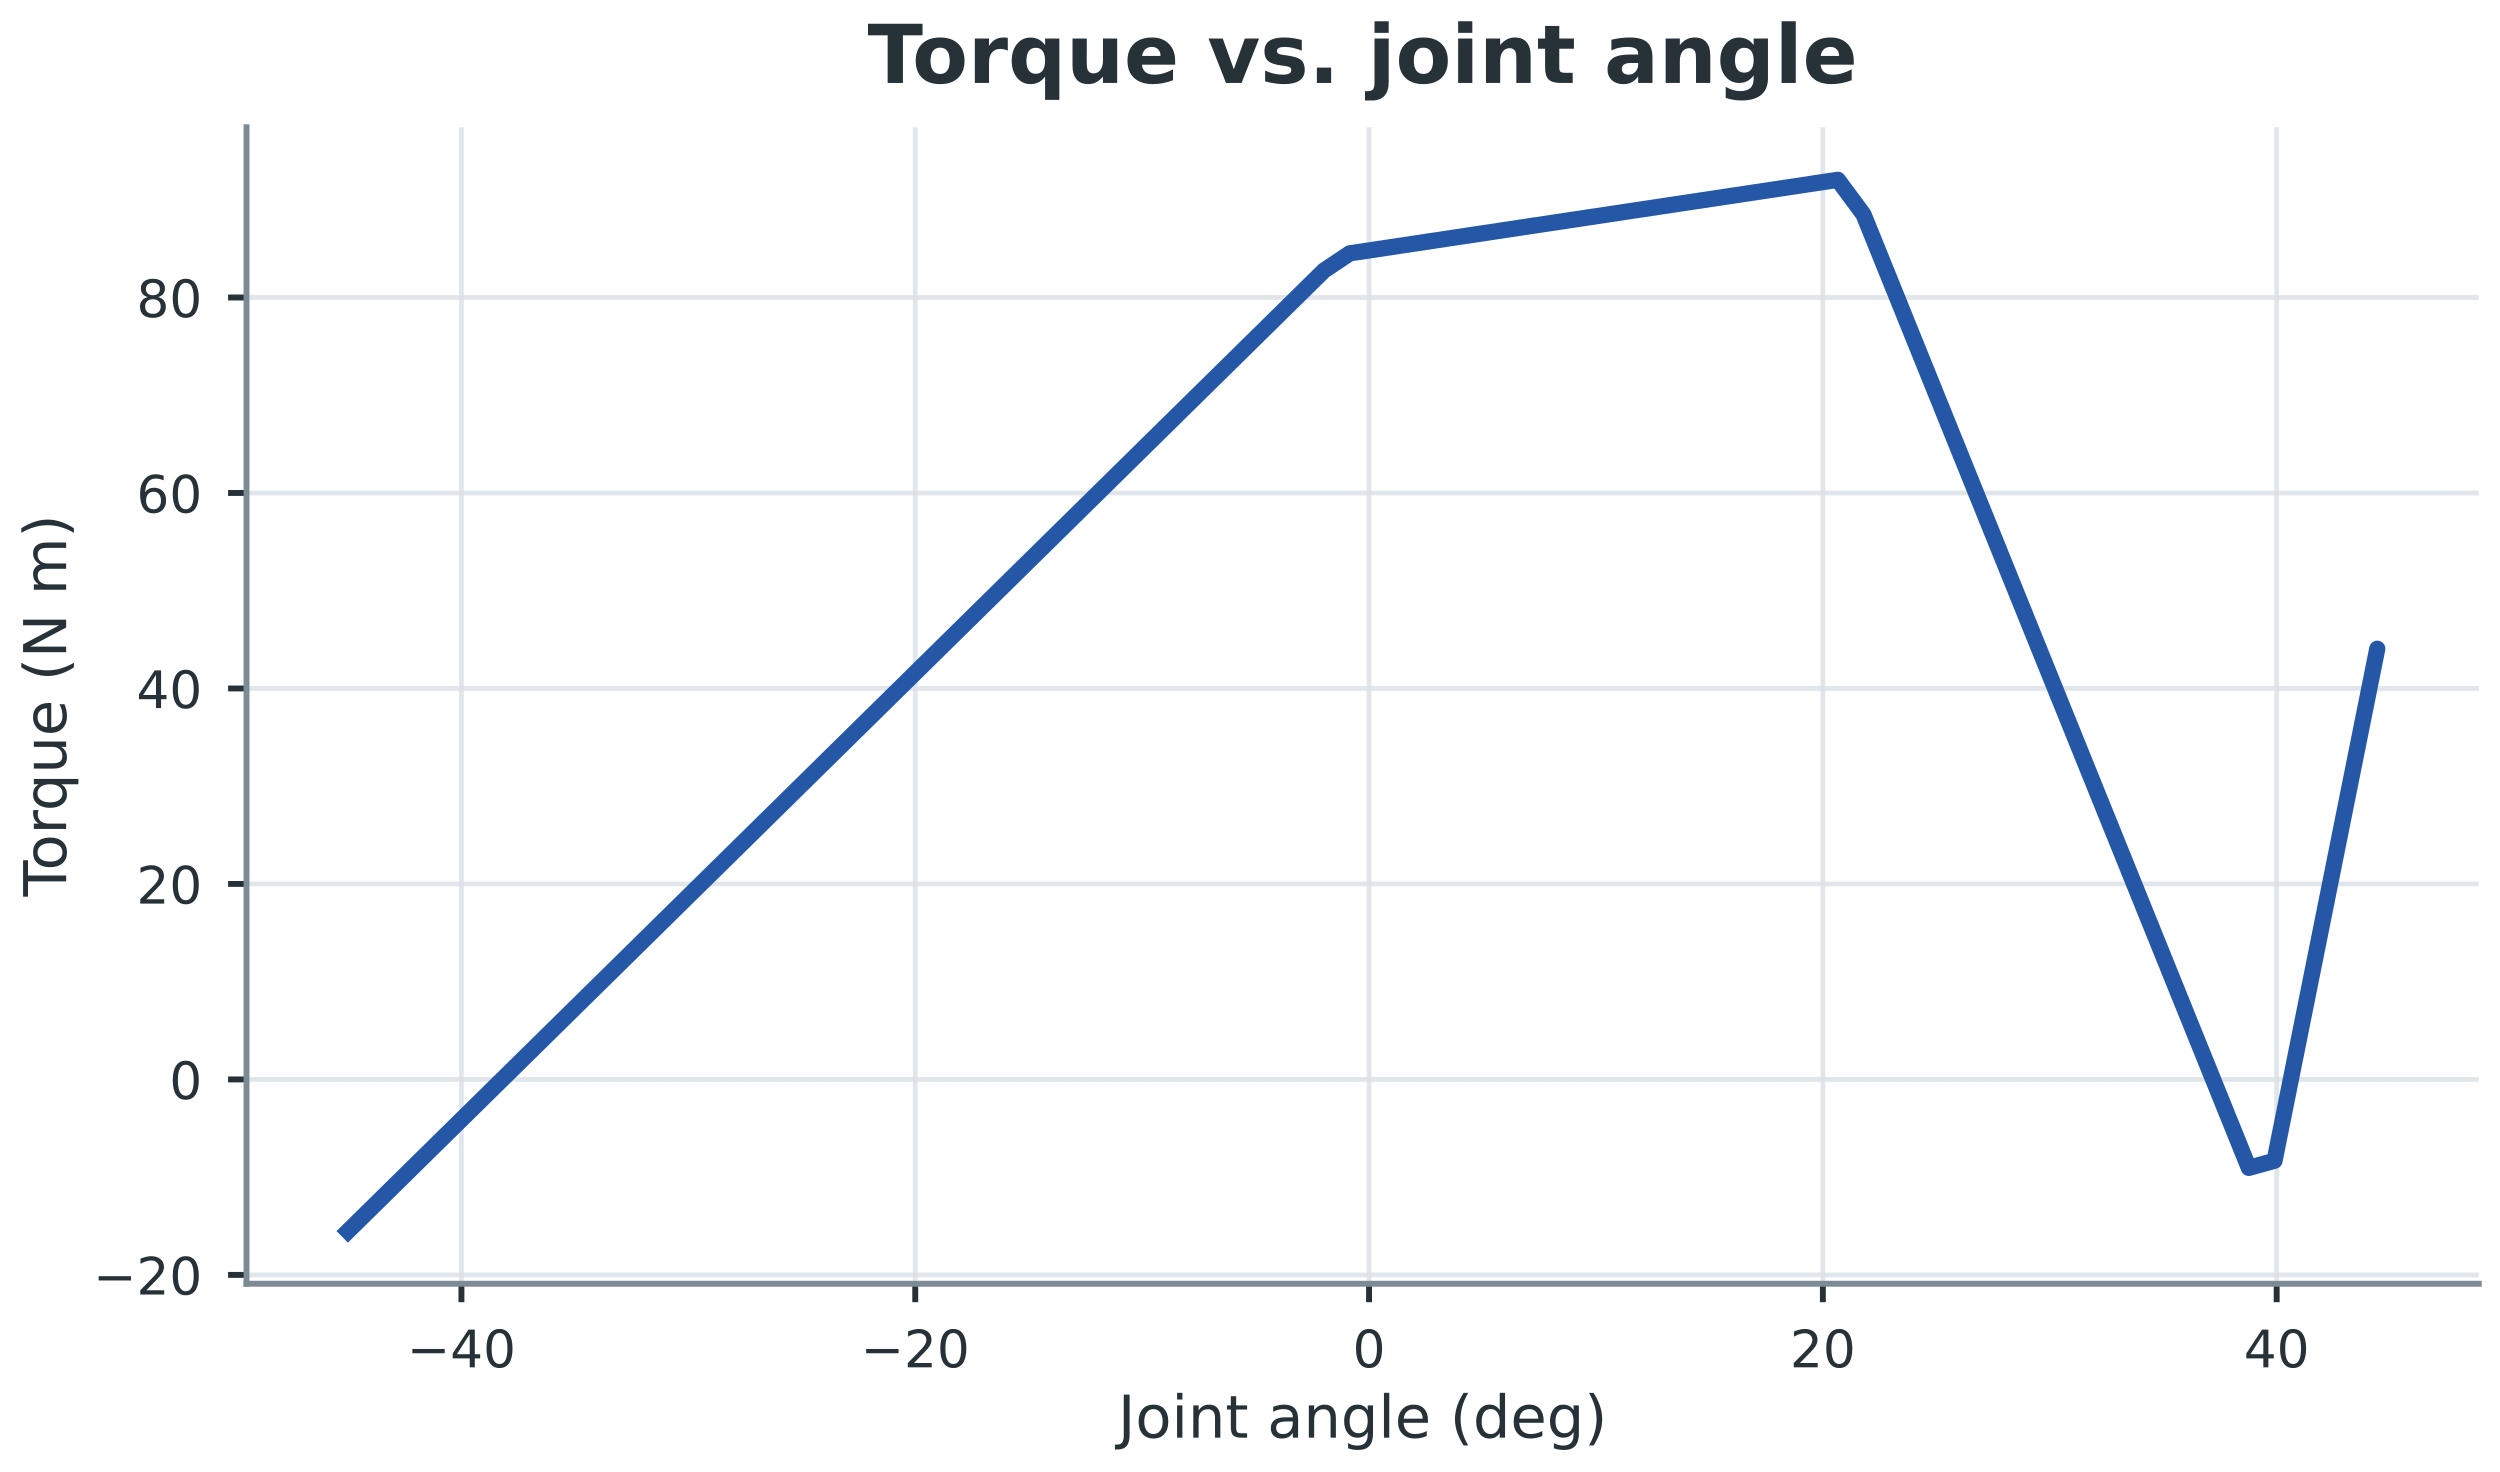
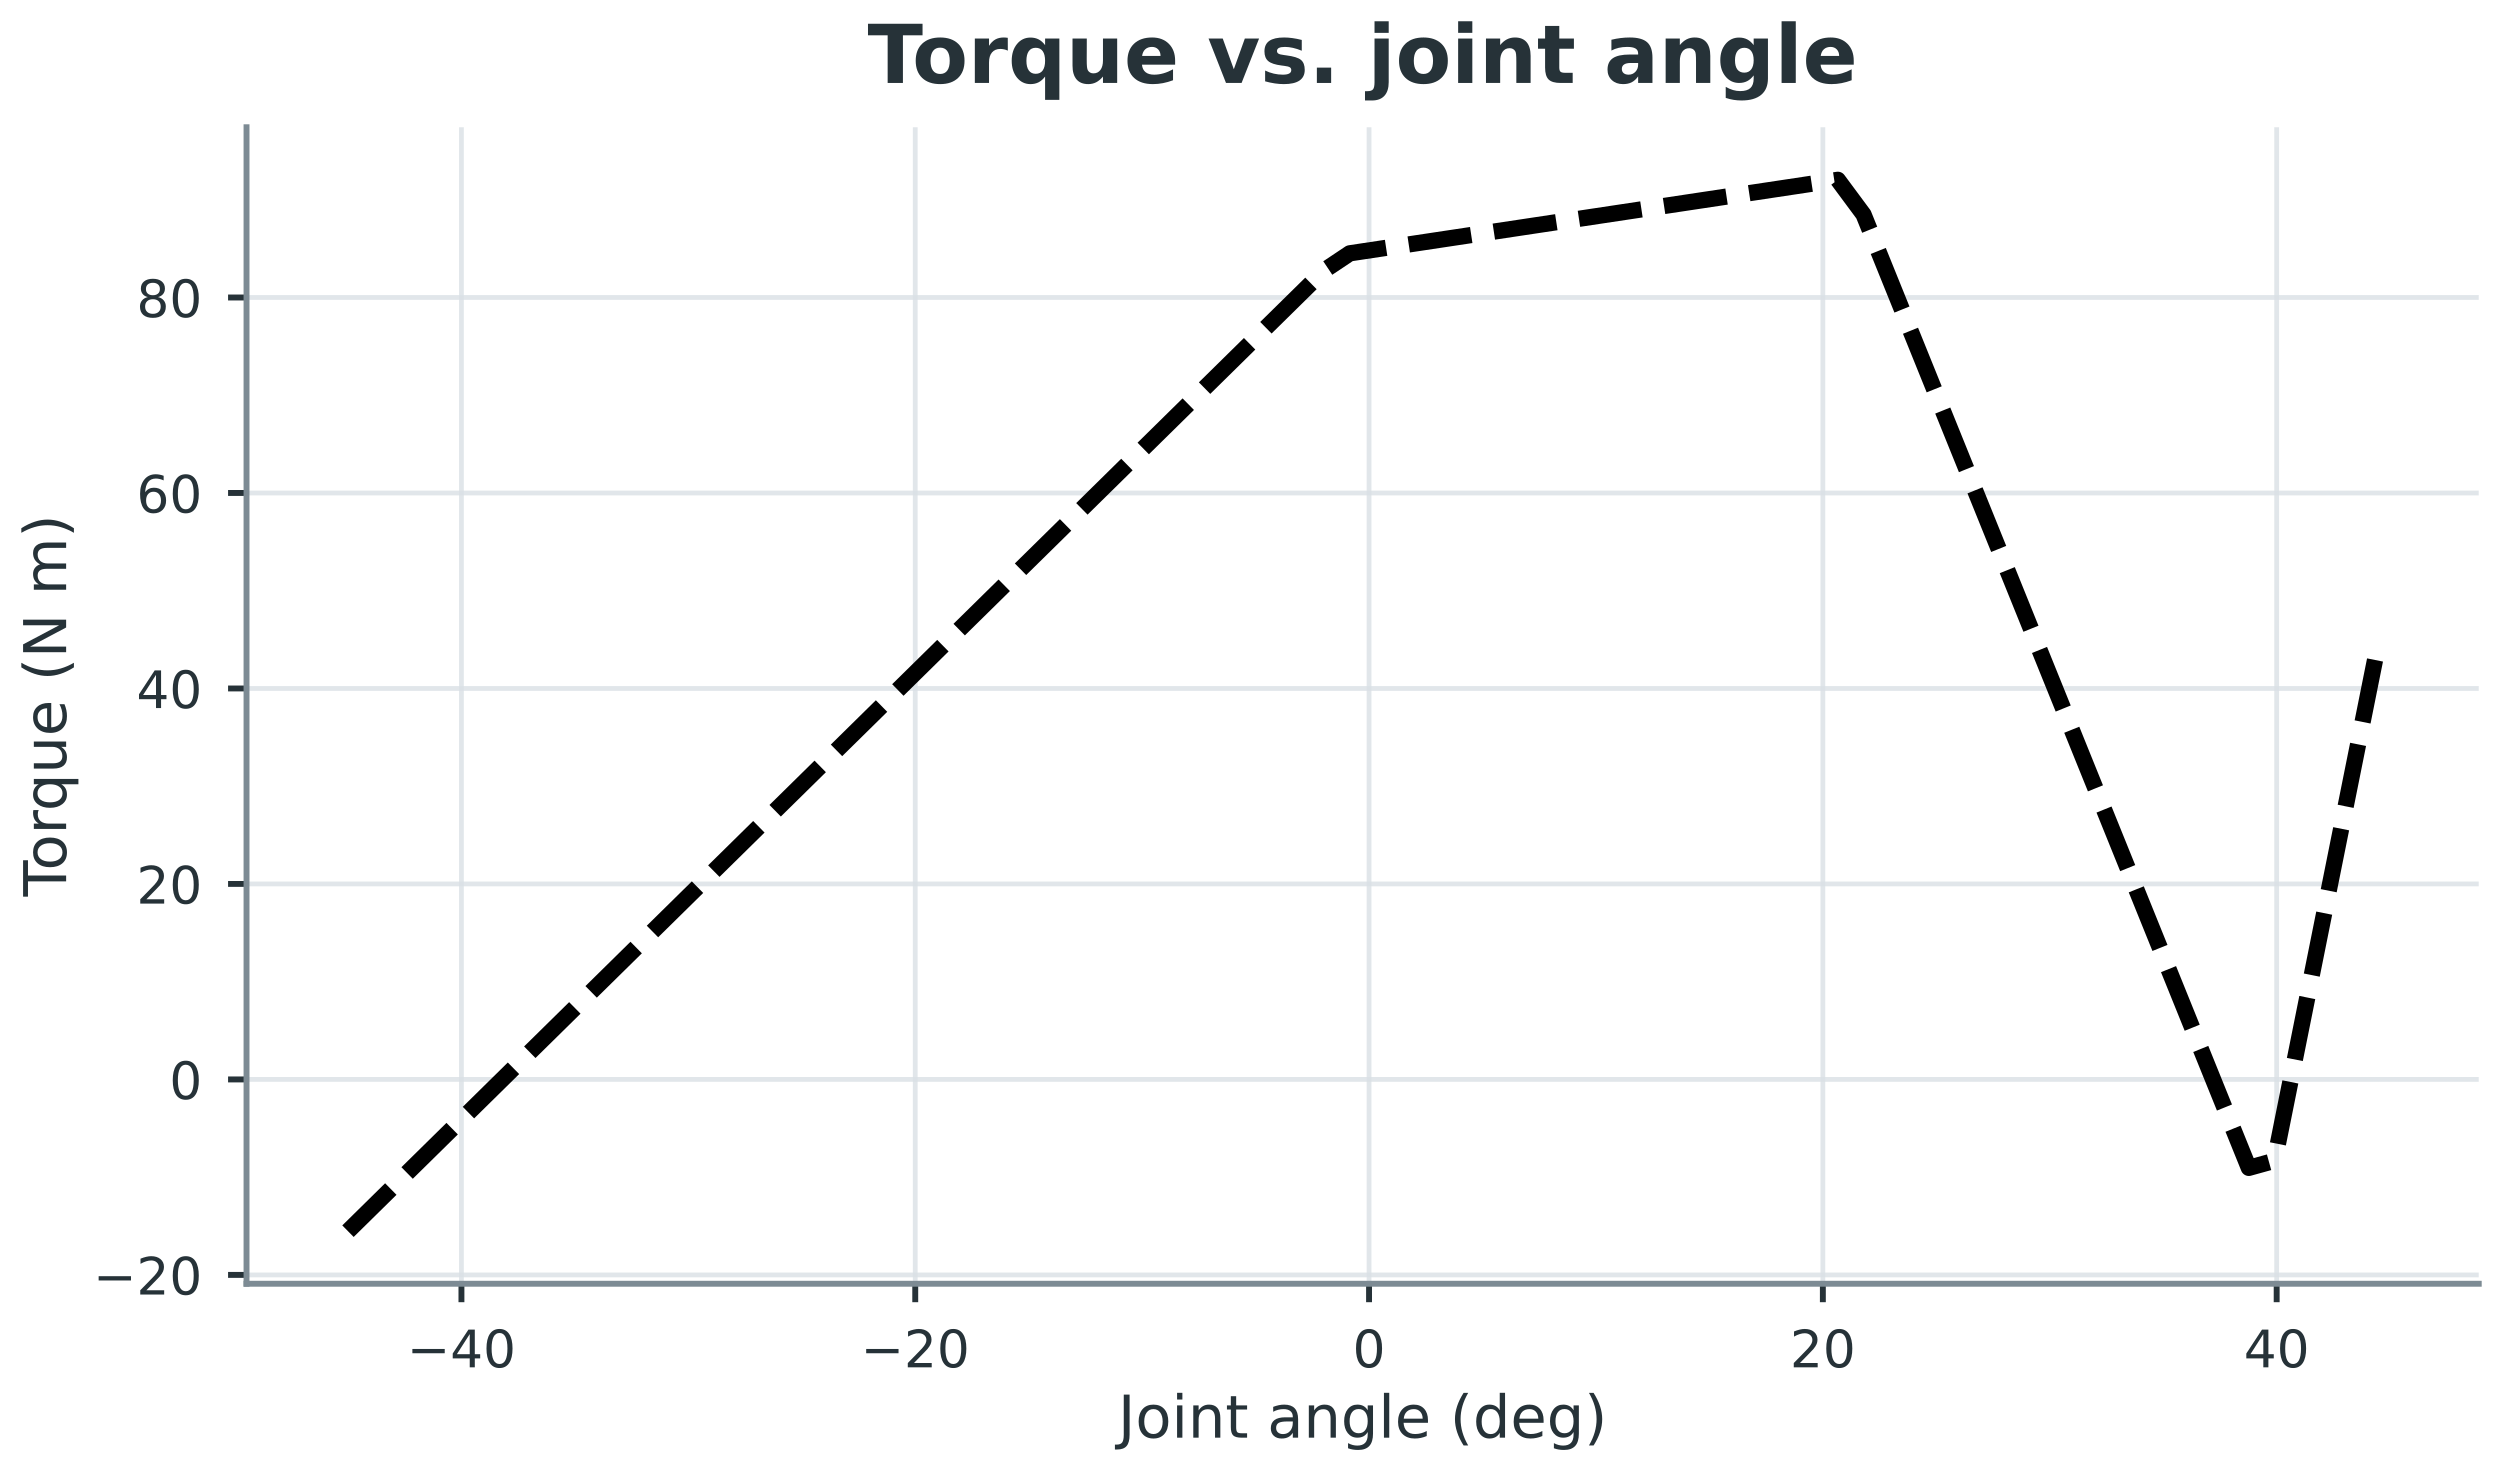
<svg xmlns="http://www.w3.org/2000/svg" xmlns:xlink="http://www.w3.org/1999/xlink" width="338.676pt" height="199.307pt" viewBox="0 0 338.676 199.307" version="1.1">
  <defs>
    <style type="text/css">*{stroke-linejoin: round; stroke-linecap: butt}</style>
  </defs>
  <g id="figure_1">
    <g id="patch_1">
      <path d="M 0 199.307 L 338.676 199.307 L 338.676 0 L 0 0 L 0 199.307 z " style="fill: none" />
    </g>
    <g id="axes_1">
      <g id="patch_2">
        <path d="M 33.396 173.91 L 335.796 173.91 L 335.796 17.238 L 33.396 17.238 L 33.396 173.91 z " style="fill: none" />
      </g>
      <g id="matplotlib.axis_1">
        <g id="xtick_1">
          <g id="line2d_1">
-             <path d="M 62.511 173.91 L 62.511 17.238 " clip-path="url(#p103cb41953)" style="fill: none; stroke: #d9e0e5; stroke-opacity: 0.8; stroke-width: 0.65; stroke-linecap: square" />
+             <path d="M 62.511 173.91 L 62.511 17.238 " clip-path="url(#p8afac0724b)" style="fill: none; stroke: #d9e0e5; stroke-opacity: 0.8; stroke-width: 0.65; stroke-linecap: square" />
          </g>
          <g id="line2d_2">
            <defs>
-               <path id="mbd6552452b" d="M 0 0 L 0 2.5 " style="stroke: #263238; stroke-width: 0.8" />
+               <path id="mab494739dd" d="M 0 0 L 0 2.5 " style="stroke: #263238; stroke-width: 0.8" />
            </defs>
            <g>
-               <use xlink:href="#mbd6552452b" x="62.511" y="173.91" style="fill: #263238; stroke: #263238; stroke-width: 0.8" />
+               <use xlink:href="#mab494739dd" x="62.511" y="173.91" style="fill: #263238; stroke: #263238; stroke-width: 0.8" />
            </g>
          </g>
          <g id="text_1">
            <g style="fill: #263238" transform="translate(55.12398 185.2292) scale(0.07 -0.07)">
              <defs>
                <path id="DejaVuSans-2212" d="M 678 2272 L 4684 2272 L 4684 1741 L 678 1741 L 678 2272 z " transform="scale(0.015625)" />
                <path id="DejaVuSans-34" d="M 2419 4116 L 825 1625 L 2419 1625 L 2419 4116 z M 2253 4666 L 3047 4666 L 3047 1625 L 3713 1625 L 3713 1100 L 3047 1100 L 3047 0 L 2419 0 L 2419 1100 L 313 1100 L 313 1709 L 2253 4666 z " transform="scale(0.015625)" />
                <path id="DejaVuSans-30" d="M 2034 4250 Q 1547 4250 1301 3770 Q 1056 3291 1056 2328 Q 1056 1369 1301 889 Q 1547 409 2034 409 Q 2525 409 2770 889 Q 3016 1369 3016 2328 Q 3016 3291 2770 3770 Q 2525 4250 2034 4250 z M 2034 4750 Q 2819 4750 3233 4129 Q 3647 3509 3647 2328 Q 3647 1150 3233 529 Q 2819 -91 2034 -91 Q 1250 -91 836 529 Q 422 1150 422 2328 Q 422 3509 836 4129 Q 1250 4750 2034 4750 z " transform="scale(0.015625)" />
              </defs>
              <use xlink:href="#DejaVuSans-2212" />
              <use xlink:href="#DejaVuSans-34" transform="translate(83.78906 0)" />
              <use xlink:href="#DejaVuSans-30" transform="translate(147.4121 0)" />
            </g>
          </g>
        </g>
        <g id="xtick_2">
          <g id="line2d_3">
-             <path d="M 123.988 173.91 L 123.988 17.238 " clip-path="url(#p103cb41953)" style="fill: none; stroke: #d9e0e5; stroke-opacity: 0.8; stroke-width: 0.65; stroke-linecap: square" />
+             <path d="M 123.988 173.91 L 123.988 17.238 " clip-path="url(#p8afac0724b)" style="fill: none; stroke: #d9e0e5; stroke-opacity: 0.8; stroke-width: 0.65; stroke-linecap: square" />
          </g>
          <g id="line2d_4">
            <g>
-               <use xlink:href="#mbd6552452b" x="123.988" y="173.91" style="fill: #263238; stroke: #263238; stroke-width: 0.8" />
+               <use xlink:href="#mab494739dd" x="123.988" y="173.91" style="fill: #263238; stroke: #263238; stroke-width: 0.8" />
            </g>
          </g>
          <g id="text_2">
            <g style="fill: #263238" transform="translate(116.6015 185.2292) scale(0.07 -0.07)">
              <defs>
                <path id="DejaVuSans-32" d="M 1228 531 L 3431 531 L 3431 0 L 469 0 L 469 531 Q 828 903 1448 1529 Q 2069 2156 2228 2338 Q 2531 2678 2651 2914 Q 2772 3150 2772 3378 Q 2772 3750 2511 3984 Q 2250 4219 1831 4219 Q 1534 4219 1204 4116 Q 875 4013 500 3803 L 500 4441 Q 881 4594 1212 4672 Q 1544 4750 1819 4750 Q 2544 4750 2975 4387 Q 3406 4025 3406 3419 Q 3406 3131 3298 2873 Q 3191 2616 2906 2266 Q 2828 2175 2409 1742 Q 1991 1309 1228 531 z " transform="scale(0.015625)" />
              </defs>
              <use xlink:href="#DejaVuSans-2212" />
              <use xlink:href="#DejaVuSans-32" transform="translate(83.78906 0)" />
              <use xlink:href="#DejaVuSans-30" transform="translate(147.4121 0)" />
            </g>
          </g>
        </g>
        <g id="xtick_3">
          <g id="line2d_5">
-             <path d="M 185.466 173.91 L 185.466 17.238 " clip-path="url(#p103cb41953)" style="fill: none; stroke: #d9e0e5; stroke-opacity: 0.8; stroke-width: 0.65; stroke-linecap: square" />
+             <path d="M 185.466 173.91 L 185.466 17.238 " clip-path="url(#p8afac0724b)" style="fill: none; stroke: #d9e0e5; stroke-opacity: 0.8; stroke-width: 0.65; stroke-linecap: square" />
          </g>
          <g id="line2d_6">
            <g>
-               <use xlink:href="#mbd6552452b" x="185.466" y="173.91" style="fill: #263238; stroke: #263238; stroke-width: 0.8" />
+               <use xlink:href="#mab494739dd" x="185.466" y="173.91" style="fill: #263238; stroke: #263238; stroke-width: 0.8" />
            </g>
          </g>
          <g id="text_3">
            <g style="fill: #263238" transform="translate(183.2389 185.2292) scale(0.07 -0.07)">
              <use xlink:href="#DejaVuSans-30" />
            </g>
          </g>
        </g>
        <g id="xtick_4">
          <g id="line2d_7">
-             <path d="M 246.943 173.91 L 246.943 17.238 " clip-path="url(#p103cb41953)" style="fill: none; stroke: #d9e0e5; stroke-opacity: 0.8; stroke-width: 0.65; stroke-linecap: square" />
+             <path d="M 246.943 173.91 L 246.943 17.238 " clip-path="url(#p8afac0724b)" style="fill: none; stroke: #d9e0e5; stroke-opacity: 0.8; stroke-width: 0.65; stroke-linecap: square" />
          </g>
          <g id="line2d_8">
            <g>
-               <use xlink:href="#mbd6552452b" x="246.943" y="173.91" style="fill: #263238; stroke: #263238; stroke-width: 0.8" />
+               <use xlink:href="#mab494739dd" x="246.943" y="173.91" style="fill: #263238; stroke: #263238; stroke-width: 0.8" />
            </g>
          </g>
          <g id="text_4">
            <g style="fill: #263238" transform="translate(242.4896 185.2292) scale(0.07 -0.07)">
              <use xlink:href="#DejaVuSans-32" />
              <use xlink:href="#DejaVuSans-30" transform="translate(63.62305 0)" />
            </g>
          </g>
        </g>
        <g id="xtick_5">
          <g id="line2d_9">
-             <path d="M 308.421 173.91 L 308.421 17.238 " clip-path="url(#p103cb41953)" style="fill: none; stroke: #d9e0e5; stroke-opacity: 0.8; stroke-width: 0.65; stroke-linecap: square" />
+             <path d="M 308.421 173.91 L 308.421 17.238 " clip-path="url(#p8afac0724b)" style="fill: none; stroke: #d9e0e5; stroke-opacity: 0.8; stroke-width: 0.65; stroke-linecap: square" />
          </g>
          <g id="line2d_10">
            <g>
-               <use xlink:href="#mbd6552452b" x="308.421" y="173.91" style="fill: #263238; stroke: #263238; stroke-width: 0.8" />
+               <use xlink:href="#mab494739dd" x="308.421" y="173.91" style="fill: #263238; stroke: #263238; stroke-width: 0.8" />
            </g>
          </g>
          <g id="text_5">
            <g style="fill: #263238" transform="translate(303.9671 185.2292) scale(0.07 -0.07)">
              <use xlink:href="#DejaVuSans-34" />
              <use xlink:href="#DejaVuSans-30" transform="translate(63.62305 0)" />
            </g>
          </g>
        </g>
        <g id="text_6">
          <g style="fill: #263238" transform="translate(151.452 194.7637) scale(0.08 -0.08)">
            <defs>
              <path id="DejaVuSans-4a" d="M 628 4666 L 1259 4666 L 1259 325 Q 1259 -519 939 -900 Q 619 -1281 -91 -1281 L -331 -1281 L -331 -750 L -134 -750 Q 284 -750 456 -515 Q 628 -281 628 325 L 628 4666 z " transform="scale(0.015625)" />
              <path id="DejaVuSans-6f" d="M 1959 3097 Q 1497 3097 1228 2736 Q 959 2375 959 1747 Q 959 1119 1226 758 Q 1494 397 1959 397 Q 2419 397 2687 759 Q 2956 1122 2956 1747 Q 2956 2369 2687 2733 Q 2419 3097 1959 3097 z M 1959 3584 Q 2709 3584 3137 3096 Q 3566 2609 3566 1747 Q 3566 888 3137 398 Q 2709 -91 1959 -91 Q 1206 -91 779 398 Q 353 888 353 1747 Q 353 2609 779 3096 Q 1206 3584 1959 3584 z " transform="scale(0.015625)" />
              <path id="DejaVuSans-69" d="M 603 3500 L 1178 3500 L 1178 0 L 603 0 L 603 3500 z M 603 4863 L 1178 4863 L 1178 4134 L 603 4134 L 603 4863 z " transform="scale(0.015625)" />
              <path id="DejaVuSans-6e" d="M 3513 2113 L 3513 0 L 2938 0 L 2938 2094 Q 2938 2591 2744 2837 Q 2550 3084 2163 3084 Q 1697 3084 1428 2787 Q 1159 2491 1159 1978 L 1159 0 L 581 0 L 581 3500 L 1159 3500 L 1159 2956 Q 1366 3272 1645 3428 Q 1925 3584 2291 3584 Q 2894 3584 3203 3211 Q 3513 2838 3513 2113 z " transform="scale(0.015625)" />
              <path id="DejaVuSans-74" d="M 1172 4494 L 1172 3500 L 2356 3500 L 2356 3053 L 1172 3053 L 1172 1153 Q 1172 725 1289 603 Q 1406 481 1766 481 L 2356 481 L 2356 0 L 1766 0 Q 1100 0 847 248 Q 594 497 594 1153 L 594 3053 L 172 3053 L 172 3500 L 594 3500 L 594 4494 L 1172 4494 z " transform="scale(0.015625)" />
              <path id="DejaVuSans-20" transform="scale(0.015625)" />
              <path id="DejaVuSans-61" d="M 2194 1759 Q 1497 1759 1228 1600 Q 959 1441 959 1056 Q 959 750 1161 570 Q 1363 391 1709 391 Q 2188 391 2477 730 Q 2766 1069 2766 1631 L 2766 1759 L 2194 1759 z M 3341 1997 L 3341 0 L 2766 0 L 2766 531 Q 2569 213 2275 61 Q 1981 -91 1556 -91 Q 1019 -91 701 211 Q 384 513 384 1019 Q 384 1609 779 1909 Q 1175 2209 1959 2209 L 2766 2209 L 2766 2266 Q 2766 2663 2505 2880 Q 2244 3097 1772 3097 Q 1472 3097 1187 3025 Q 903 2953 641 2809 L 641 3341 Q 956 3463 1253 3523 Q 1550 3584 1831 3584 Q 2591 3584 2966 3190 Q 3341 2797 3341 1997 z " transform="scale(0.015625)" />
              <path id="DejaVuSans-67" d="M 2906 1791 Q 2906 2416 2648 2759 Q 2391 3103 1925 3103 Q 1463 3103 1205 2759 Q 947 2416 947 1791 Q 947 1169 1205 825 Q 1463 481 1925 481 Q 2391 481 2648 825 Q 2906 1169 2906 1791 z M 3481 434 Q 3481 -459 3084 -895 Q 2688 -1331 1869 -1331 Q 1566 -1331 1297 -1286 Q 1028 -1241 775 -1147 L 775 -588 Q 1028 -725 1275 -790 Q 1522 -856 1778 -856 Q 2344 -856 2625 -561 Q 2906 -266 2906 331 L 2906 616 Q 2728 306 2450 153 Q 2172 0 1784 0 Q 1141 0 747 490 Q 353 981 353 1791 Q 353 2603 747 3093 Q 1141 3584 1784 3584 Q 2172 3584 2450 3431 Q 2728 3278 2906 2969 L 2906 3500 L 3481 3500 L 3481 434 z " transform="scale(0.015625)" />
              <path id="DejaVuSans-6c" d="M 603 4863 L 1178 4863 L 1178 0 L 603 0 L 603 4863 z " transform="scale(0.015625)" />
              <path id="DejaVuSans-65" d="M 3597 1894 L 3597 1613 L 953 1613 Q 991 1019 1311 708 Q 1631 397 2203 397 Q 2534 397 2845 478 Q 3156 559 3463 722 L 3463 178 Q 3153 47 2828 -22 Q 2503 -91 2169 -91 Q 1331 -91 842 396 Q 353 884 353 1716 Q 353 2575 817 3079 Q 1281 3584 2069 3584 Q 2775 3584 3186 3129 Q 3597 2675 3597 1894 z M 3022 2063 Q 3016 2534 2758 2815 Q 2500 3097 2075 3097 Q 1594 3097 1305 2825 Q 1016 2553 972 2059 L 3022 2063 z " transform="scale(0.015625)" />
              <path id="DejaVuSans-28" d="M 1984 4856 Q 1566 4138 1362 3434 Q 1159 2731 1159 2009 Q 1159 1288 1364 580 Q 1569 -128 1984 -844 L 1484 -844 Q 1016 -109 783 600 Q 550 1309 550 2009 Q 550 2706 781 3412 Q 1013 4119 1484 4856 L 1984 4856 z " transform="scale(0.015625)" />
              <path id="DejaVuSans-64" d="M 2906 2969 L 2906 4863 L 3481 4863 L 3481 0 L 2906 0 L 2906 525 Q 2725 213 2448 61 Q 2172 -91 1784 -91 Q 1150 -91 751 415 Q 353 922 353 1747 Q 353 2572 751 3078 Q 1150 3584 1784 3584 Q 2172 3584 2448 3432 Q 2725 3281 2906 2969 z M 947 1747 Q 947 1113 1208 752 Q 1469 391 1925 391 Q 2381 391 2643 752 Q 2906 1113 2906 1747 Q 2906 2381 2643 2742 Q 2381 3103 1925 3103 Q 1469 3103 1208 2742 Q 947 2381 947 1747 z " transform="scale(0.015625)" />
              <path id="DejaVuSans-29" d="M 513 4856 L 1013 4856 Q 1481 4119 1714 3412 Q 1947 2706 1947 2009 Q 1947 1309 1714 600 Q 1481 -109 1013 -844 L 513 -844 Q 928 -128 1133 580 Q 1338 1288 1338 2009 Q 1338 2731 1133 3434 Q 928 4138 513 4856 z " transform="scale(0.015625)" />
            </defs>
            <use xlink:href="#DejaVuSans-4a" />
            <use xlink:href="#DejaVuSans-6f" transform="translate(29.49219 0)" />
            <use xlink:href="#DejaVuSans-69" transform="translate(90.67383 0)" />
            <use xlink:href="#DejaVuSans-6e" transform="translate(118.457 0)" />
            <use xlink:href="#DejaVuSans-74" transform="translate(181.8359 0)" />
            <use xlink:href="#DejaVuSans-20" transform="translate(221.0449 0)" />
            <use xlink:href="#DejaVuSans-61" transform="translate(252.832 0)" />
            <use xlink:href="#DejaVuSans-6e" transform="translate(314.1113 0)" />
            <use xlink:href="#DejaVuSans-67" transform="translate(377.4902 0)" />
            <use xlink:href="#DejaVuSans-6c" transform="translate(440.9668 0)" />
            <use xlink:href="#DejaVuSans-65" transform="translate(468.75 0)" />
            <use xlink:href="#DejaVuSans-20" transform="translate(530.2734 0)" />
            <use xlink:href="#DejaVuSans-28" transform="translate(562.0605 0)" />
            <use xlink:href="#DejaVuSans-64" transform="translate(601.0742 0)" />
            <use xlink:href="#DejaVuSans-65" transform="translate(664.5508 0)" />
            <use xlink:href="#DejaVuSans-67" transform="translate(726.0742 0)" />
            <use xlink:href="#DejaVuSans-29" transform="translate(789.5508 0)" />
          </g>
        </g>
      </g>
      <g id="matplotlib.axis_2">
        <g id="ytick_1">
          <g id="line2d_11">
-             <path d="M 33.396 172.712 L 335.796 172.712 " clip-path="url(#p103cb41953)" style="fill: none; stroke: #d9e0e5; stroke-opacity: 0.8; stroke-width: 0.65; stroke-linecap: square" />
+             <path d="M 33.396 172.712 L 335.796 172.712 " clip-path="url(#p8afac0724b)" style="fill: none; stroke: #d9e0e5; stroke-opacity: 0.8; stroke-width: 0.65; stroke-linecap: square" />
          </g>
          <g id="line2d_12">
            <defs>
-               <path id="ma9532a1537" d="M 0 0 L -2.5 0 " style="stroke: #263238; stroke-width: 0.8" />
+               <path id="m3b4c39eb14" d="M 0 0 L -2.5 0 " style="stroke: #263238; stroke-width: 0.8" />
            </defs>
            <g>
-               <use xlink:href="#ma9532a1537" x="33.396" y="172.712" style="fill: #263238; stroke: #263238; stroke-width: 0.8" />
+               <use xlink:href="#m3b4c39eb14" x="33.396" y="172.712" style="fill: #263238; stroke: #263238; stroke-width: 0.8" />
            </g>
          </g>
          <g id="text_7">
            <g style="fill: #263238" transform="translate(12.6225 175.3711) scale(0.07 -0.07)">
              <use xlink:href="#DejaVuSans-2212" />
              <use xlink:href="#DejaVuSans-32" transform="translate(83.78906 0)" />
              <use xlink:href="#DejaVuSans-30" transform="translate(147.4121 0)" />
            </g>
          </g>
        </g>
        <g id="ytick_2">
          <g id="line2d_13">
-             <path d="M 33.396 146.23 L 335.796 146.23 " clip-path="url(#p103cb41953)" style="fill: none; stroke: #d9e0e5; stroke-opacity: 0.8; stroke-width: 0.65; stroke-linecap: square" />
+             <path d="M 33.396 146.23 L 335.796 146.23 " clip-path="url(#p8afac0724b)" style="fill: none; stroke: #d9e0e5; stroke-opacity: 0.8; stroke-width: 0.65; stroke-linecap: square" />
          </g>
          <g id="line2d_14">
            <g>
-               <use xlink:href="#ma9532a1537" x="33.396" y="146.23" style="fill: #263238; stroke: #263238; stroke-width: 0.8" />
+               <use xlink:href="#m3b4c39eb14" x="33.396" y="146.23" style="fill: #263238; stroke: #263238; stroke-width: 0.8" />
            </g>
          </g>
          <g id="text_8">
            <g style="fill: #263238" transform="translate(22.94203 148.8892) scale(0.07 -0.07)">
              <use xlink:href="#DejaVuSans-30" />
            </g>
          </g>
        </g>
        <g id="ytick_3">
          <g id="line2d_15">
-             <path d="M 33.396 119.748 L 335.796 119.748 " clip-path="url(#p103cb41953)" style="fill: none; stroke: #d9e0e5; stroke-opacity: 0.8; stroke-width: 0.65; stroke-linecap: square" />
+             <path d="M 33.396 119.748 L 335.796 119.748 " clip-path="url(#p8afac0724b)" style="fill: none; stroke: #d9e0e5; stroke-opacity: 0.8; stroke-width: 0.65; stroke-linecap: square" />
          </g>
          <g id="line2d_16">
            <g>
-               <use xlink:href="#ma9532a1537" x="33.396" y="119.748" style="fill: #263238; stroke: #263238; stroke-width: 0.8" />
+               <use xlink:href="#m3b4c39eb14" x="33.396" y="119.748" style="fill: #263238; stroke: #263238; stroke-width: 0.8" />
            </g>
          </g>
          <g id="text_9">
            <g style="fill: #263238" transform="translate(18.48828 122.4072) scale(0.07 -0.07)">
              <use xlink:href="#DejaVuSans-32" />
              <use xlink:href="#DejaVuSans-30" transform="translate(63.62305 0)" />
            </g>
          </g>
        </g>
        <g id="ytick_4">
          <g id="line2d_17">
-             <path d="M 33.396 93.266 L 335.796 93.266 " clip-path="url(#p103cb41953)" style="fill: none; stroke: #d9e0e5; stroke-opacity: 0.8; stroke-width: 0.65; stroke-linecap: square" />
+             <path d="M 33.396 93.266 L 335.796 93.266 " clip-path="url(#p8afac0724b)" style="fill: none; stroke: #d9e0e5; stroke-opacity: 0.8; stroke-width: 0.65; stroke-linecap: square" />
          </g>
          <g id="line2d_18">
            <g>
-               <use xlink:href="#ma9532a1537" x="33.396" y="93.266" style="fill: #263238; stroke: #263238; stroke-width: 0.8" />
+               <use xlink:href="#m3b4c39eb14" x="33.396" y="93.266" style="fill: #263238; stroke: #263238; stroke-width: 0.8" />
            </g>
          </g>
          <g id="text_10">
            <g style="fill: #263238" transform="translate(18.48828 95.92527) scale(0.07 -0.07)">
              <use xlink:href="#DejaVuSans-34" />
              <use xlink:href="#DejaVuSans-30" transform="translate(63.62305 0)" />
            </g>
          </g>
        </g>
        <g id="ytick_5">
          <g id="line2d_19">
-             <path d="M 33.396 66.784 L 335.796 66.784 " clip-path="url(#p103cb41953)" style="fill: none; stroke: #d9e0e5; stroke-opacity: 0.8; stroke-width: 0.65; stroke-linecap: square" />
+             <path d="M 33.396 66.784 L 335.796 66.784 " clip-path="url(#p8afac0724b)" style="fill: none; stroke: #d9e0e5; stroke-opacity: 0.8; stroke-width: 0.65; stroke-linecap: square" />
          </g>
          <g id="line2d_20">
            <g>
-               <use xlink:href="#ma9532a1537" x="33.396" y="66.784" style="fill: #263238; stroke: #263238; stroke-width: 0.8" />
+               <use xlink:href="#m3b4c39eb14" x="33.396" y="66.784" style="fill: #263238; stroke: #263238; stroke-width: 0.8" />
            </g>
          </g>
          <g id="text_11">
            <g style="fill: #263238" transform="translate(18.48828 69.44332) scale(0.07 -0.07)">
              <defs>
                <path id="DejaVuSans-36" d="M 2113 2584 Q 1688 2584 1439 2293 Q 1191 2003 1191 1497 Q 1191 994 1439 701 Q 1688 409 2113 409 Q 2538 409 2786 701 Q 3034 994 3034 1497 Q 3034 2003 2786 2293 Q 2538 2584 2113 2584 z M 3366 4563 L 3366 3988 Q 3128 4100 2886 4159 Q 2644 4219 2406 4219 Q 1781 4219 1451 3797 Q 1122 3375 1075 2522 Q 1259 2794 1537 2939 Q 1816 3084 2150 3084 Q 2853 3084 3261 2657 Q 3669 2231 3669 1497 Q 3669 778 3244 343 Q 2819 -91 2113 -91 Q 1303 -91 875 529 Q 447 1150 447 2328 Q 447 3434 972 4092 Q 1497 4750 2381 4750 Q 2619 4750 2861 4703 Q 3103 4656 3366 4563 z " transform="scale(0.015625)" />
              </defs>
              <use xlink:href="#DejaVuSans-36" />
              <use xlink:href="#DejaVuSans-30" transform="translate(63.62305 0)" />
            </g>
          </g>
        </g>
        <g id="ytick_6">
          <g id="line2d_21">
-             <path d="M 33.396 40.302 L 335.796 40.302 " clip-path="url(#p103cb41953)" style="fill: none; stroke: #d9e0e5; stroke-opacity: 0.8; stroke-width: 0.65; stroke-linecap: square" />
+             <path d="M 33.396 40.302 L 335.796 40.302 " clip-path="url(#p8afac0724b)" style="fill: none; stroke: #d9e0e5; stroke-opacity: 0.8; stroke-width: 0.65; stroke-linecap: square" />
          </g>
          <g id="line2d_22">
            <g>
-               <use xlink:href="#ma9532a1537" x="33.396" y="40.302" style="fill: #263238; stroke: #263238; stroke-width: 0.8" />
+               <use xlink:href="#m3b4c39eb14" x="33.396" y="40.302" style="fill: #263238; stroke: #263238; stroke-width: 0.8" />
            </g>
          </g>
          <g id="text_12">
            <g style="fill: #263238" transform="translate(18.48828 42.96136) scale(0.07 -0.07)">
              <defs>
                <path id="DejaVuSans-38" d="M 2034 2216 Q 1584 2216 1326 1975 Q 1069 1734 1069 1313 Q 1069 891 1326 650 Q 1584 409 2034 409 Q 2484 409 2743 651 Q 3003 894 3003 1313 Q 3003 1734 2745 1975 Q 2488 2216 2034 2216 z M 1403 2484 Q 997 2584 770 2862 Q 544 3141 544 3541 Q 544 4100 942 4425 Q 1341 4750 2034 4750 Q 2731 4750 3128 4425 Q 3525 4100 3525 3541 Q 3525 3141 3298 2862 Q 3072 2584 2669 2484 Q 3125 2378 3379 2068 Q 3634 1759 3634 1313 Q 3634 634 3220 271 Q 2806 -91 2034 -91 Q 1263 -91 848 271 Q 434 634 434 1313 Q 434 1759 690 2068 Q 947 2378 1403 2484 z M 1172 3481 Q 1172 3119 1398 2916 Q 1625 2713 2034 2713 Q 2441 2713 2670 2916 Q 2900 3119 2900 3481 Q 2900 3844 2670 4047 Q 2441 4250 2034 4250 Q 1625 4250 1398 4047 Q 1172 3844 1172 3481 z " transform="scale(0.015625)" />
              </defs>
              <use xlink:href="#DejaVuSans-38" />
              <use xlink:href="#DejaVuSans-30" transform="translate(63.62305 0)" />
            </g>
          </g>
        </g>
        <g id="text_13">
          <g style="fill: #263238" transform="translate(8.95875 121.4474) rotate(-90) scale(0.08 -0.08)">
            <defs>
              <path id="DejaVuSans-54" d="M -19 4666 L 3928 4666 L 3928 4134 L 2272 4134 L 2272 0 L 1638 0 L 1638 4134 L -19 4134 L -19 4666 z " transform="scale(0.015625)" />
              <path id="DejaVuSans-72" d="M 2631 2963 Q 2534 3019 2420 3045 Q 2306 3072 2169 3072 Q 1681 3072 1420 2755 Q 1159 2438 1159 1844 L 1159 0 L 581 0 L 581 3500 L 1159 3500 L 1159 2956 Q 1341 3275 1631 3429 Q 1922 3584 2338 3584 Q 2397 3584 2469 3576 Q 2541 3569 2628 3553 L 2631 2963 z " transform="scale(0.015625)" />
              <path id="DejaVuSans-71" d="M 947 1747 Q 947 1113 1208 752 Q 1469 391 1925 391 Q 2381 391 2643 752 Q 2906 1113 2906 1747 Q 2906 2381 2643 2742 Q 2381 3103 1925 3103 Q 1469 3103 1208 2742 Q 947 2381 947 1747 z M 2906 525 Q 2725 213 2448 61 Q 2172 -91 1784 -91 Q 1150 -91 751 415 Q 353 922 353 1747 Q 353 2572 751 3078 Q 1150 3584 1784 3584 Q 2172 3584 2448 3432 Q 2725 3281 2906 2969 L 2906 3500 L 3481 3500 L 3481 -1331 L 2906 -1331 L 2906 525 z " transform="scale(0.015625)" />
              <path id="DejaVuSans-75" d="M 544 1381 L 544 3500 L 1119 3500 L 1119 1403 Q 1119 906 1312 657 Q 1506 409 1894 409 Q 2359 409 2629 706 Q 2900 1003 2900 1516 L 2900 3500 L 3475 3500 L 3475 0 L 2900 0 L 2900 538 Q 2691 219 2414 64 Q 2138 -91 1772 -91 Q 1169 -91 856 284 Q 544 659 544 1381 z M 1991 3584 L 1991 3584 z " transform="scale(0.015625)" />
              <path id="DejaVuSans-4e" d="M 628 4666 L 1478 4666 L 3547 763 L 3547 4666 L 4159 4666 L 4159 0 L 3309 0 L 1241 3903 L 1241 0 L 628 0 L 628 4666 z " transform="scale(0.015625)" />
              <path id="DejaVuSans-6d" d="M 3328 2828 Q 3544 3216 3844 3400 Q 4144 3584 4550 3584 Q 5097 3584 5394 3201 Q 5691 2819 5691 2113 L 5691 0 L 5113 0 L 5113 2094 Q 5113 2597 4934 2840 Q 4756 3084 4391 3084 Q 3944 3084 3684 2787 Q 3425 2491 3425 1978 L 3425 0 L 2847 0 L 2847 2094 Q 2847 2600 2669 2842 Q 2491 3084 2119 3084 Q 1678 3084 1418 2786 Q 1159 2488 1159 1978 L 1159 0 L 581 0 L 581 3500 L 1159 3500 L 1159 2956 Q 1356 3278 1631 3431 Q 1906 3584 2284 3584 Q 2666 3584 2933 3390 Q 3200 3197 3328 2828 z " transform="scale(0.015625)" />
            </defs>
            <use xlink:href="#DejaVuSans-54" />
            <use xlink:href="#DejaVuSans-6f" transform="translate(44.08398 0)" />
            <use xlink:href="#DejaVuSans-72" transform="translate(105.2656 0)" />
            <use xlink:href="#DejaVuSans-71" transform="translate(144.6289 0)" />
            <use xlink:href="#DejaVuSans-75" transform="translate(208.1055 0)" />
            <use xlink:href="#DejaVuSans-65" transform="translate(271.4844 0)" />
            <use xlink:href="#DejaVuSans-20" transform="translate(333.0078 0)" />
            <use xlink:href="#DejaVuSans-28" transform="translate(364.7949 0)" />
            <use xlink:href="#DejaVuSans-4e" transform="translate(403.8086 0)" />
            <use xlink:href="#DejaVuSans-20" transform="translate(478.6133 0)" />
            <use xlink:href="#DejaVuSans-6d" transform="translate(510.4004 0)" />
            <use xlink:href="#DejaVuSans-29" transform="translate(607.8125 0)" />
          </g>
        </g>
      </g>
      <g id="line2d_23">
-         <path d="M 47.141 166.789 L 179.376 36.641 L 182.856 34.317 L 248.973 24.36 L 252.453 29.057 L 304.651 158.212 L 308.131 157.247 L 322.05 87.888 L 308.131 157.247 L 304.651 158.212 L 252.453 29.057 L 248.973 24.36 L 182.856 34.317 L 179.376 36.641 L 47.141 166.789 L 47.141 166.789 " clip-path="url(#p103cb41953)" style="fill: none; stroke: #2457a6; stroke-width: 2.2; stroke-linecap: square" />
+         <path d="M 47.141 166.789 L 179.376 36.641 L 182.856 34.317 L 248.973 24.36 L 252.453 29.057 L 304.651 158.212 L 308.131 157.247 L 322.05 87.888 L 308.131 157.247 L 304.651 158.212 L 252.453 29.057 L 248.973 24.36 L 182.856 34.317 L 179.376 36.641 L 47.141 166.789 L 47.141 166.789 " clip-path="url(#p8afac0724b)" style="fill: none; stroke-dasharray: 8.14,3.52; stroke-dashoffset: 0; stroke: #000000; stroke-width: 2.2" />
      </g>
      <g id="patch_3">
        <path d="M 33.396 173.91 L 33.396 17.238 " style="fill: none; stroke: #7d8b94; stroke-width: 0.8; stroke-linejoin: miter; stroke-linecap: square" />
      </g>
      <g id="patch_4">
        <path d="M 33.396 173.91 L 335.796 173.91 " style="fill: none; stroke: #7d8b94; stroke-width: 0.8; stroke-linejoin: miter; stroke-linecap: square" />
      </g>
      <g id="text_14">
        <g style="fill: #263238" transform="translate(117.5336 11.23828) scale(0.11 -0.11)">
          <defs>
            <path id="DejaVuSans-Bold-54" d="M 31 4666 L 4331 4666 L 4331 3756 L 2784 3756 L 2784 0 L 1581 0 L 1581 3756 L 31 3756 L 31 4666 z " transform="scale(0.015625)" />
            <path id="DejaVuSans-Bold-6f" d="M 2203 2784 Q 1831 2784 1636 2517 Q 1441 2250 1441 1747 Q 1441 1244 1636 976 Q 1831 709 2203 709 Q 2569 709 2762 976 Q 2956 1244 2956 1747 Q 2956 2250 2762 2517 Q 2569 2784 2203 2784 z M 2203 3584 Q 3106 3584 3614 3096 Q 4122 2609 4122 1747 Q 4122 884 3614 396 Q 3106 -91 2203 -91 Q 1297 -91 786 396 Q 275 884 275 1747 Q 275 2609 786 3096 Q 1297 3584 2203 3584 z " transform="scale(0.015625)" />
            <path id="DejaVuSans-Bold-72" d="M 3138 2547 Q 2991 2616 2845 2648 Q 2700 2681 2553 2681 Q 2122 2681 1889 2404 Q 1656 2128 1656 1613 L 1656 0 L 538 0 L 538 3500 L 1656 3500 L 1656 2925 Q 1872 3269 2151 3426 Q 2431 3584 2822 3584 Q 2878 3584 2943 3579 Q 3009 3575 3134 3559 L 3138 2547 z " transform="scale(0.015625)" />
            <path id="DejaVuSans-Bold-71" d="M 2181 2772 Q 1825 2772 1636 2509 Q 1447 2247 1447 1747 Q 1447 1247 1636 984 Q 1825 722 2181 722 Q 2541 722 2730 984 Q 2919 1247 2919 1747 Q 2919 2247 2730 2509 Q 2541 2772 2181 2772 z M 2919 506 Q 2688 197 2409 53 Q 2131 -91 1766 -91 Q 1119 -91 703 423 Q 288 938 288 1747 Q 288 2556 703 3067 Q 1119 3578 1766 3578 Q 2131 3578 2409 3434 Q 2688 3291 2919 2981 L 2919 3500 L 4044 3500 L 4044 -1331 L 2919 -1331 L 2919 506 z " transform="scale(0.015625)" />
            <path id="DejaVuSans-Bold-75" d="M 500 1363 L 500 3500 L 1625 3500 L 1625 3150 Q 1625 2866 1622 2436 Q 1619 2006 1619 1863 Q 1619 1441 1641 1255 Q 1663 1069 1716 984 Q 1784 875 1895 815 Q 2006 756 2150 756 Q 2500 756 2700 1025 Q 2900 1294 2900 1772 L 2900 3500 L 4019 3500 L 4019 0 L 2900 0 L 2900 506 Q 2647 200 2364 54 Q 2081 -91 1741 -91 Q 1134 -91 817 281 Q 500 653 500 1363 z " transform="scale(0.015625)" />
            <path id="DejaVuSans-Bold-65" d="M 4031 1759 L 4031 1441 L 1416 1441 Q 1456 1047 1700 850 Q 1944 653 2381 653 Q 2734 653 3104 758 Q 3475 863 3866 1075 L 3866 213 Q 3469 63 3072 -14 Q 2675 -91 2278 -91 Q 1328 -91 801 392 Q 275 875 275 1747 Q 275 2603 792 3093 Q 1309 3584 2216 3584 Q 3041 3584 3536 3087 Q 4031 2591 4031 1759 z M 2881 2131 Q 2881 2450 2695 2645 Q 2509 2841 2209 2841 Q 1884 2841 1681 2658 Q 1478 2475 1428 2131 L 2881 2131 z " transform="scale(0.015625)" />
            <path id="DejaVuSans-Bold-20" transform="scale(0.015625)" />
            <path id="DejaVuSans-Bold-76" d="M 97 3500 L 1216 3500 L 2088 1081 L 2956 3500 L 4078 3500 L 2700 0 L 1472 0 L 97 3500 z " transform="scale(0.015625)" />
            <path id="DejaVuSans-Bold-73" d="M 3272 3391 L 3272 2541 Q 2913 2691 2578 2766 Q 2244 2841 1947 2841 Q 1628 2841 1473 2761 Q 1319 2681 1319 2516 Q 1319 2381 1436 2309 Q 1553 2238 1856 2203 L 2053 2175 Q 2913 2066 3209 1816 Q 3506 1566 3506 1031 Q 3506 472 3093 190 Q 2681 -91 1863 -91 Q 1516 -91 1145 -36 Q 775 19 384 128 L 384 978 Q 719 816 1070 734 Q 1422 653 1784 653 Q 2113 653 2278 743 Q 2444 834 2444 1013 Q 2444 1163 2330 1236 Q 2216 1309 1875 1350 L 1678 1375 Q 931 1469 631 1722 Q 331 1975 331 2491 Q 331 3047 712 3315 Q 1094 3584 1881 3584 Q 2191 3584 2531 3537 Q 2872 3491 3272 3391 z " transform="scale(0.015625)" />
            <path id="DejaVuSans-Bold-2e" d="M 653 1209 L 1778 1209 L 1778 0 L 653 0 L 653 1209 z " transform="scale(0.015625)" />
            <path id="DejaVuSans-Bold-6a" d="M 538 3500 L 1656 3500 L 1656 63 Q 1656 -641 1318 -1011 Q 981 -1381 341 -1381 L -213 -1381 L -213 -647 L -19 -647 Q 300 -647 419 -503 Q 538 -359 538 63 L 538 3500 z M 538 4863 L 1656 4863 L 1656 3950 L 538 3950 L 538 4863 z " transform="scale(0.015625)" />
            <path id="DejaVuSans-Bold-69" d="M 538 3500 L 1656 3500 L 1656 0 L 538 0 L 538 3500 z M 538 4863 L 1656 4863 L 1656 3950 L 538 3950 L 538 4863 z " transform="scale(0.015625)" />
            <path id="DejaVuSans-Bold-6e" d="M 4056 2131 L 4056 0 L 2931 0 L 2931 347 L 2931 1631 Q 2931 2084 2911 2256 Q 2891 2428 2841 2509 Q 2775 2619 2662 2680 Q 2550 2741 2406 2741 Q 2056 2741 1856 2470 Q 1656 2200 1656 1722 L 1656 0 L 538 0 L 538 3500 L 1656 3500 L 1656 2988 Q 1909 3294 2193 3439 Q 2478 3584 2822 3584 Q 3428 3584 3742 3212 Q 4056 2841 4056 2131 z " transform="scale(0.015625)" />
            <path id="DejaVuSans-Bold-74" d="M 1759 4494 L 1759 3500 L 2913 3500 L 2913 2700 L 1759 2700 L 1759 1216 Q 1759 972 1856 886 Q 1953 800 2241 800 L 2816 800 L 2816 0 L 1856 0 Q 1194 0 917 276 Q 641 553 641 1216 L 641 2700 L 84 2700 L 84 3500 L 641 3500 L 641 4494 L 1759 4494 z " transform="scale(0.015625)" />
            <path id="DejaVuSans-Bold-61" d="M 2106 1575 Q 1756 1575 1579 1456 Q 1403 1338 1403 1106 Q 1403 894 1545 773 Q 1688 653 1941 653 Q 2256 653 2472 879 Q 2688 1106 2688 1447 L 2688 1575 L 2106 1575 z M 3816 1997 L 3816 0 L 2688 0 L 2688 519 Q 2463 200 2181 54 Q 1900 -91 1497 -91 Q 953 -91 614 226 Q 275 544 275 1050 Q 275 1666 698 1953 Q 1122 2241 2028 2241 L 2688 2241 L 2688 2328 Q 2688 2594 2478 2717 Q 2269 2841 1825 2841 Q 1466 2841 1156 2769 Q 847 2697 581 2553 L 581 3406 Q 941 3494 1303 3539 Q 1666 3584 2028 3584 Q 2975 3584 3395 3211 Q 3816 2838 3816 1997 z " transform="scale(0.015625)" />
            <path id="DejaVuSans-Bold-67" d="M 2919 594 Q 2688 288 2409 144 Q 2131 0 1766 0 Q 1125 0 706 504 Q 288 1009 288 1791 Q 288 2575 706 3076 Q 1125 3578 1766 3578 Q 2131 3578 2409 3434 Q 2688 3291 2919 2981 L 2919 3500 L 4044 3500 L 4044 353 Q 4044 -491 3511 -936 Q 2978 -1381 1966 -1381 Q 1638 -1381 1331 -1331 Q 1025 -1281 716 -1178 L 716 -306 Q 1009 -475 1290 -558 Q 1572 -641 1856 -641 Q 2406 -641 2662 -400 Q 2919 -159 2919 353 L 2919 594 z M 2181 2772 Q 1834 2772 1640 2515 Q 1447 2259 1447 1791 Q 1447 1309 1634 1061 Q 1822 813 2181 813 Q 2531 813 2725 1069 Q 2919 1325 2919 1791 Q 2919 2259 2725 2515 Q 2531 2772 2181 2772 z " transform="scale(0.015625)" />
            <path id="DejaVuSans-Bold-6c" d="M 538 4863 L 1656 4863 L 1656 0 L 538 0 L 538 4863 z " transform="scale(0.015625)" />
          </defs>
          <use xlink:href="#DejaVuSans-Bold-54" />
          <use xlink:href="#DejaVuSans-Bold-6f" transform="translate(54.96289 0)" />
          <use xlink:href="#DejaVuSans-Bold-72" transform="translate(123.6641 0)" />
          <use xlink:href="#DejaVuSans-Bold-71" transform="translate(172.9805 0)" />
          <use xlink:href="#DejaVuSans-Bold-75" transform="translate(244.5625 0)" />
          <use xlink:href="#DejaVuSans-Bold-65" transform="translate(315.7539 0)" />
          <use xlink:href="#DejaVuSans-Bold-20" transform="translate(383.5762 0)" />
          <use xlink:href="#DejaVuSans-Bold-76" transform="translate(418.3906 0)" />
          <use xlink:href="#DejaVuSans-Bold-73" transform="translate(483.5762 0)" />
          <use xlink:href="#DejaVuSans-Bold-2e" transform="translate(543.0977 0)" />
          <use xlink:href="#DejaVuSans-Bold-20" transform="translate(581.0859 0)" />
          <use xlink:href="#DejaVuSans-Bold-6a" transform="translate(615.9004 0)" />
          <use xlink:href="#DejaVuSans-Bold-6f" transform="translate(650.1777 0)" />
          <use xlink:href="#DejaVuSans-Bold-69" transform="translate(718.8789 0)" />
          <use xlink:href="#DejaVuSans-Bold-6e" transform="translate(753.1562 0)" />
          <use xlink:href="#DejaVuSans-Bold-74" transform="translate(824.3477 0)" />
          <use xlink:href="#DejaVuSans-Bold-20" transform="translate(872.1504 0)" />
          <use xlink:href="#DejaVuSans-Bold-61" transform="translate(906.9648 0)" />
          <use xlink:href="#DejaVuSans-Bold-6e" transform="translate(974.4453 0)" />
          <use xlink:href="#DejaVuSans-Bold-67" transform="translate(1045.637 0)" />
          <use xlink:href="#DejaVuSans-Bold-6c" transform="translate(1117.219 0)" />
          <use xlink:href="#DejaVuSans-Bold-65" transform="translate(1151.496 0)" />
        </g>
      </g>
    </g>
  </g>
  <defs>
-     <clipPath id="p103cb41953">
+     <clipPath id="p8afac0724b">
      <rect x="33.396" y="17.238" width="302.4" height="156.672" />
    </clipPath>
  </defs>
</svg>
